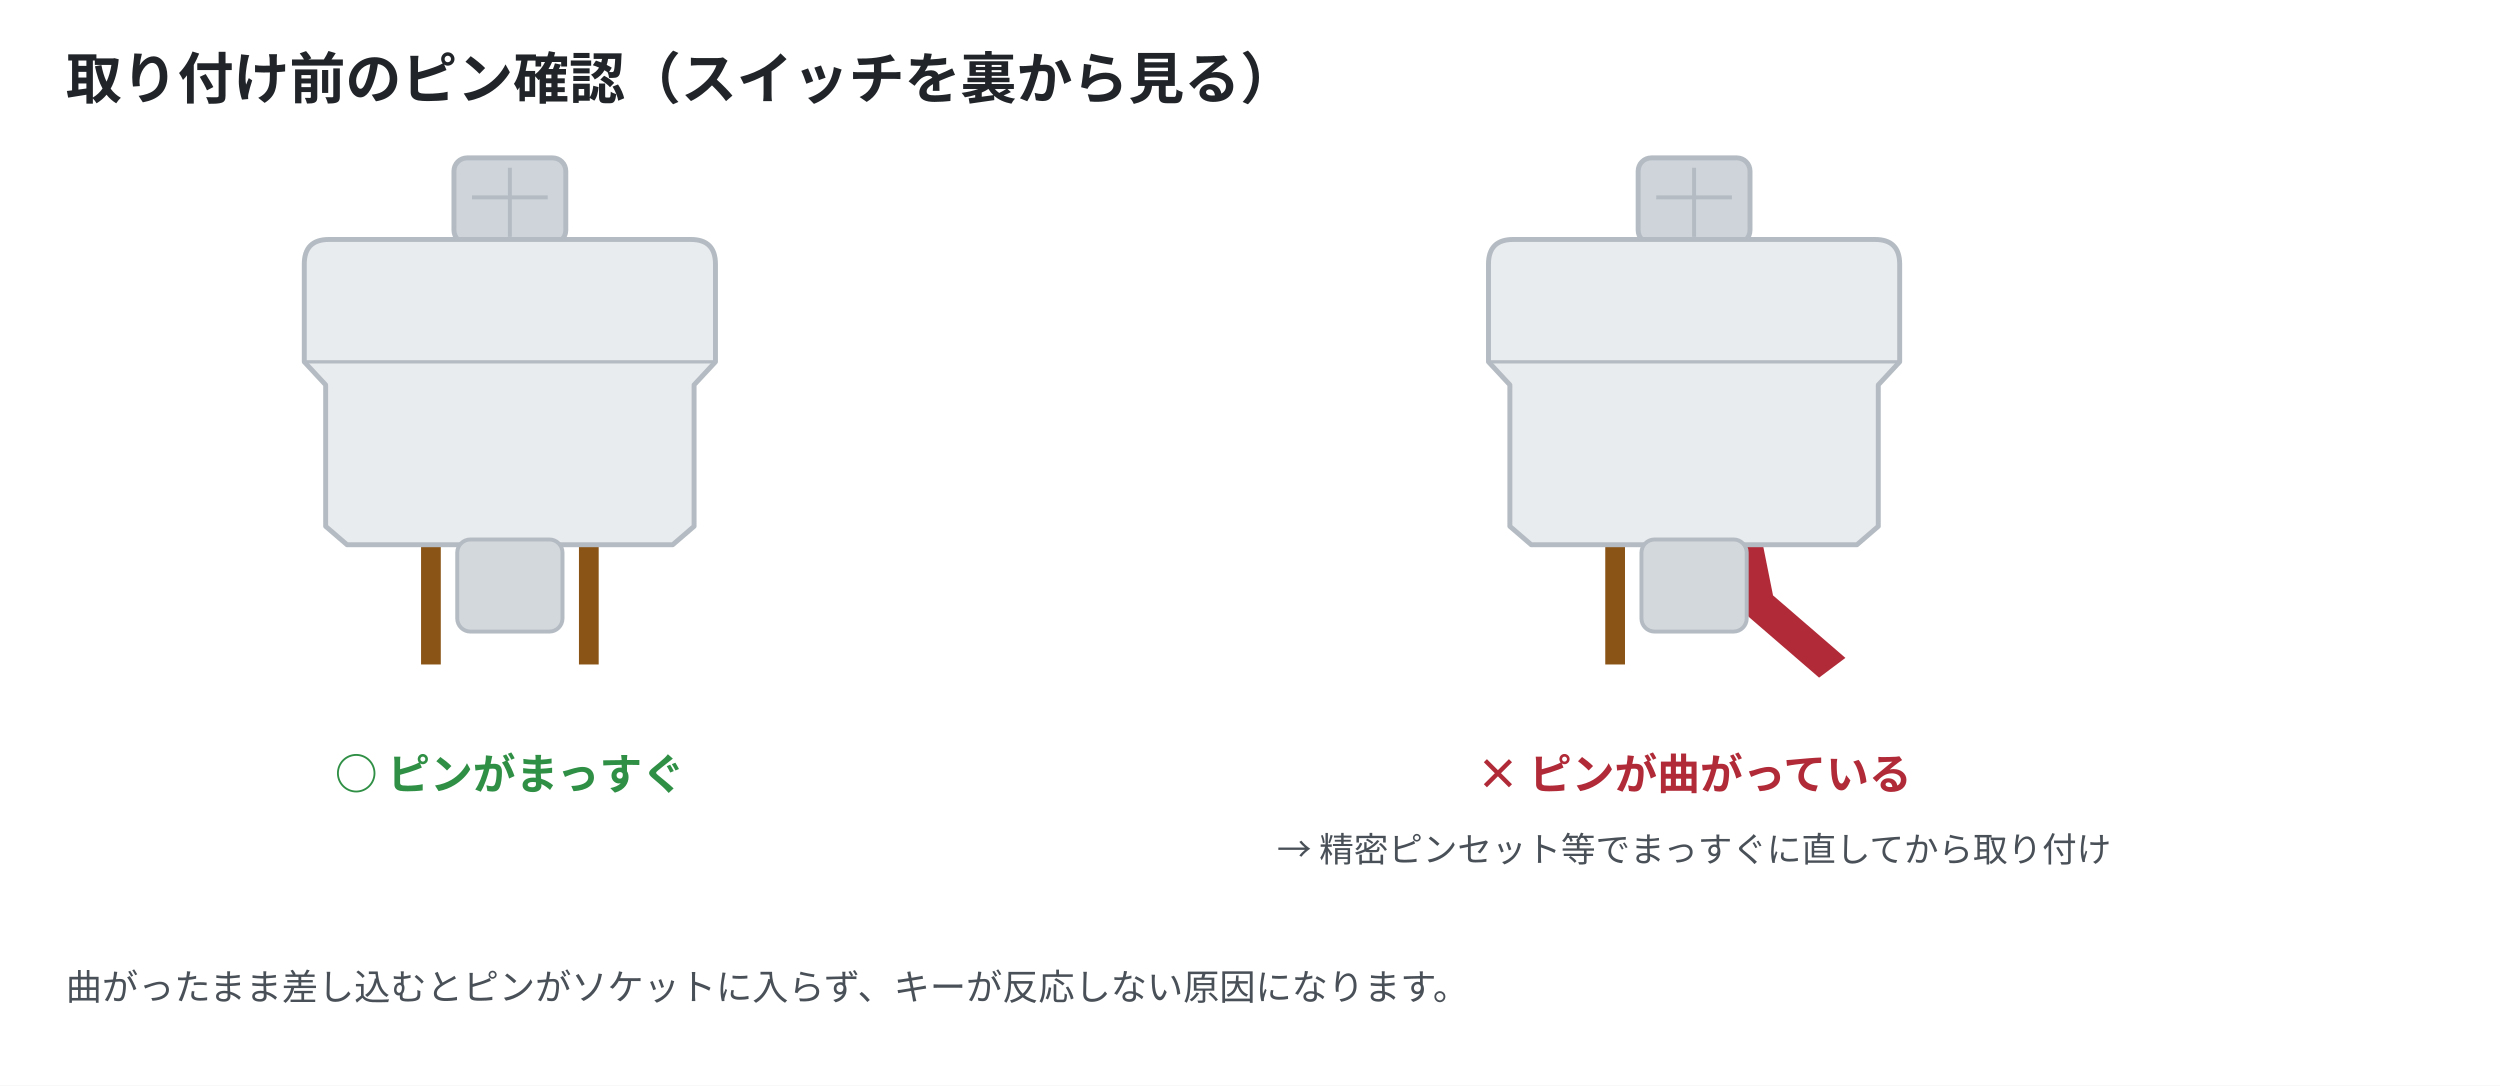
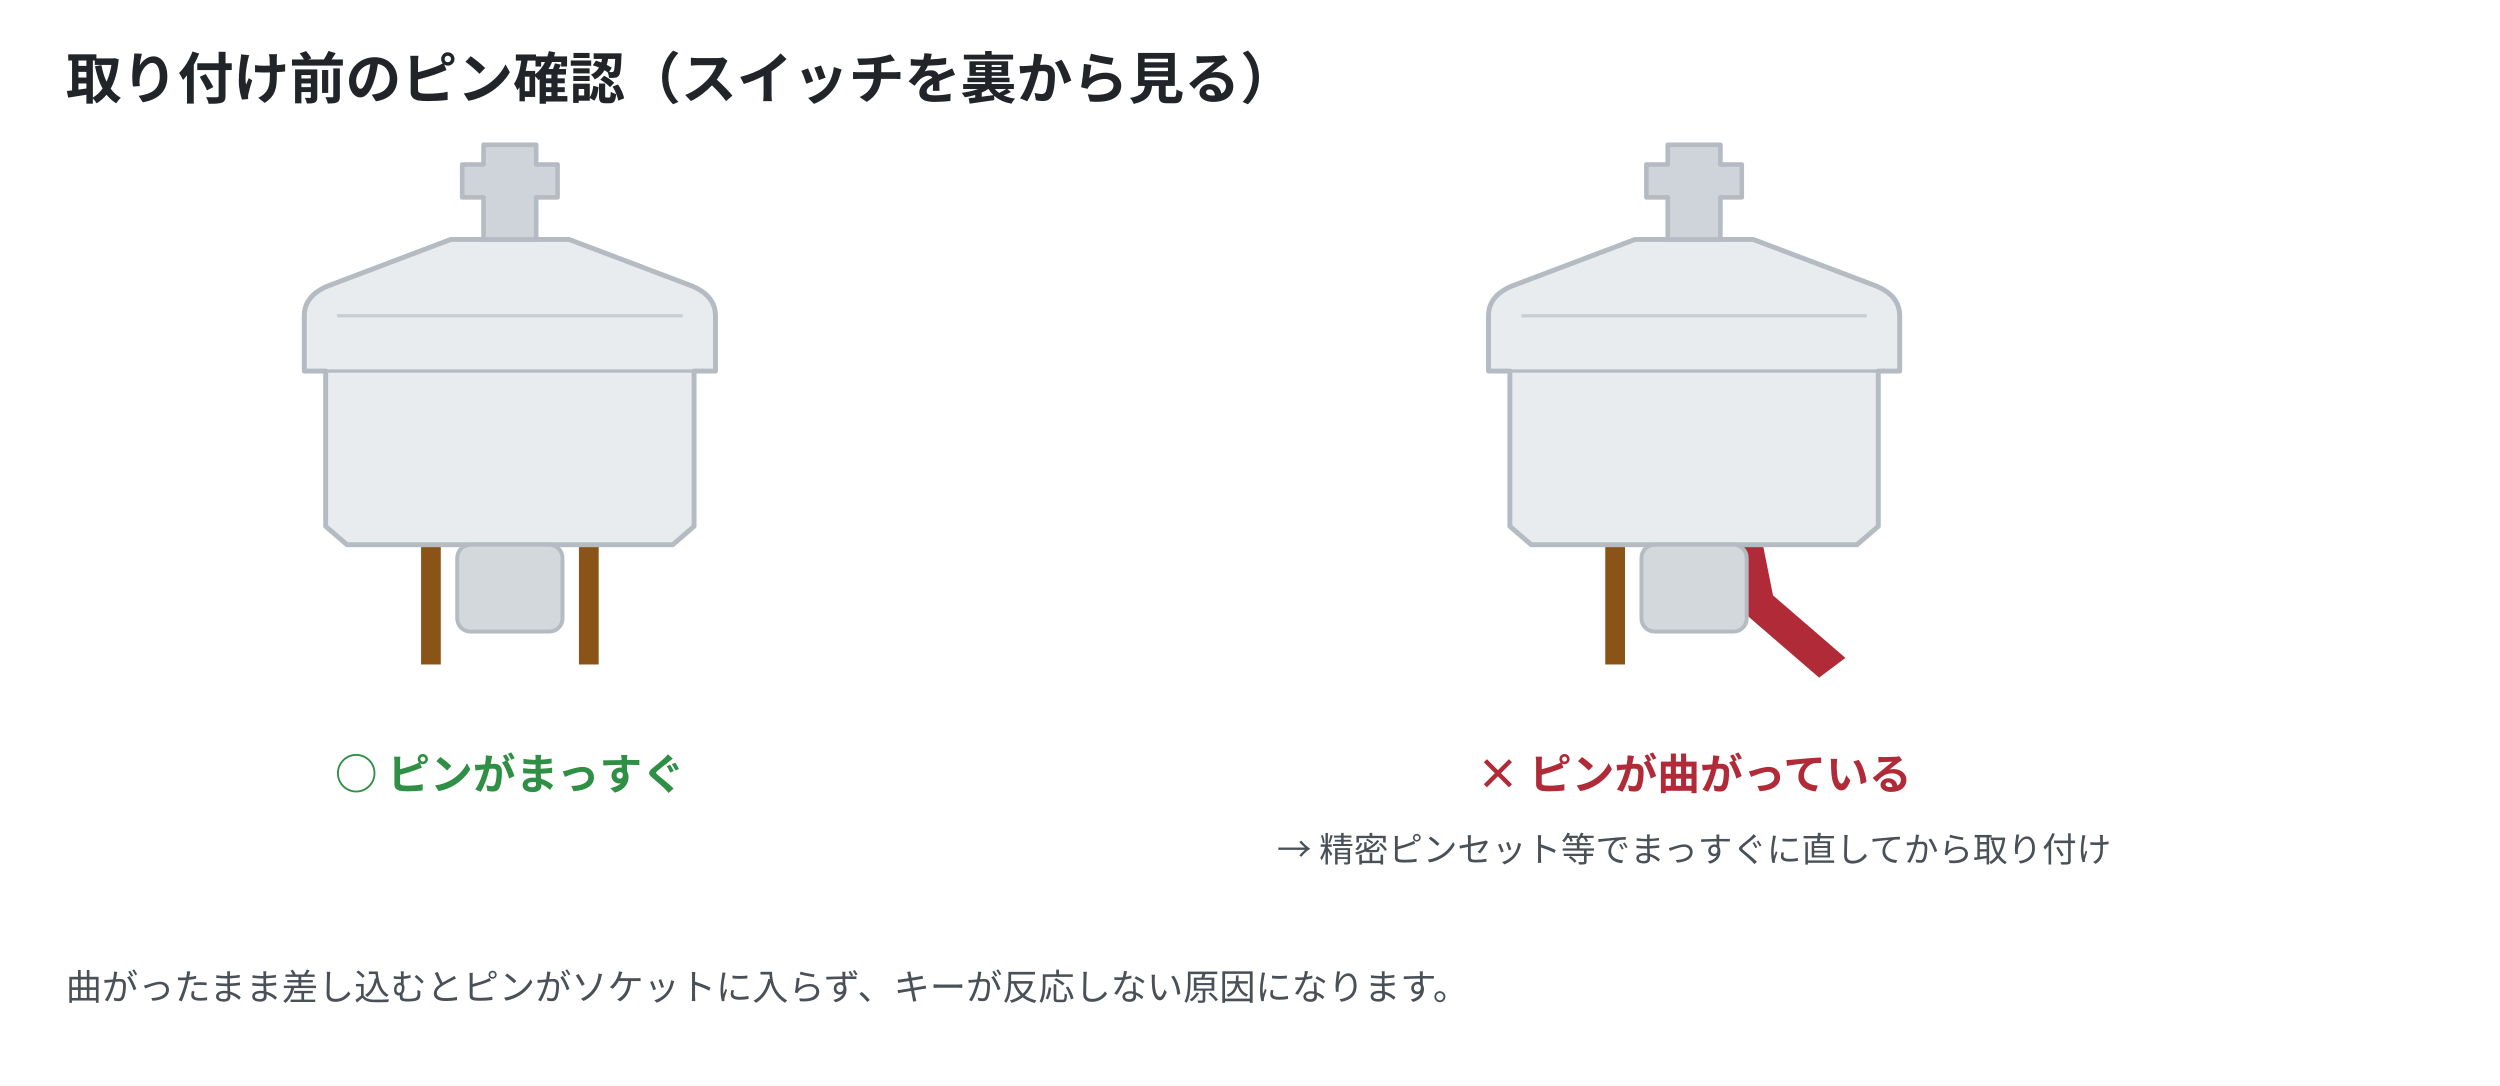
<svg xmlns="http://www.w3.org/2000/svg" width="760" height="330" viewBox="0 0 760 330" font-family="'Noto Sans CJK JP','Noto Sans JP','Hiragino Sans','Yu Gothic UI',sans-serif">
  <defs>
    <marker id="arr" markerWidth="7" markerHeight="7" refX="5" refY="3.5" orient="auto">
      <path d="M0,0 L7,3.5 L0,7 z" fill="#868e96" />
    </marker>
    <g id="mxsw">
-       <rect x="45.5" y="4" width="34" height="26" rx="4" fill="#ced4da" stroke="#b4bbc2" stroke-width="1.5" />
-       <line x1="62.5" y1="7" x2="62.5" y2="28" stroke="#b4bbc2" stroke-width="1.2" />
-       <line x1="51" y1="16" x2="74" y2="16" stroke="#b4bbc2" stroke-width="1.2" />
-       <path d="M 7.5 28.8 L 117.5 28.8 Q 125 28.8 125 36.3 L 125 66 L 118.5 73 L 118.5 116 L 112 121.6 L 13 121.6 L 6.5 116 L 6.5 73 L 0 66 L 0 36.3 Q 0 28.8 7.5 28.8 Z" fill="#e9ecef" stroke="#b4bbc2" stroke-width="1.5" stroke-linejoin="round" />
-       <line x1="0" y1="66" x2="125" y2="66" stroke="#b4bbc2" stroke-width="1" />
-       <rect x="46.5" y="120" width="32" height="28" rx="4" fill="#d3d8dc" stroke="#b4bbc2" stroke-width="1.2" />
+       <path d="M 44.5 28.8 L 80.5 28.8 L 118 43 Q 125 46 125 52 L 125 68.8 L 118.5 68.8 L 118.5 116 L 112 121.6 L 13 121.6 L 6.5 116 L 6.5 68.8 L 0 68.8 L 0 52 Q 0 46 7 43 L 44.5 28.8 Z" fill="#e9ecef" stroke="#b4bbc2" stroke-width="1.5" stroke-linejoin="round" />
+       <line x1="6.5" y1="68.8" x2="118.5" y2="68.8" stroke="#b4bbc2" stroke-width="1" />
+       <line x1="10" y1="52" x2="115" y2="52" stroke="#c7ced3" stroke-width="1" />
+       <path d="M54.5 0 L70.5 0 L70.5 6 L77 6 L77 16 L70.5 16 L70.5 28.8 L54.5 28.8 L54.5 16 L48 16 L48 6 L54.5 6 Z" fill="#ced4da" stroke="#b4bbc2" stroke-width="1.4" stroke-linejoin="round" />
+       <rect x="46.5" y="121.6" width="32" height="26.4" rx="4" fill="#d3d8dc" stroke="#b4bbc2" stroke-width="1.2" />
    </g>
  </defs>
  <rect width="760" height="330" fill="#ffffff" />
  <text x="20" y="30" font-size="17" fill="#212529" text-anchor="start" font-weight="700">取り付け前のピン確認（スイッチを裏から見る）</text>
  <rect x="128" y="166" width="6" height="36" fill="#8a5416" />
  <rect x="176" y="166" width="6" height="36" fill="#8a5416" />
  <use href="#mxsw" x="92.5" y="44" />
  <text x="155" y="240" font-size="13" fill="#2f8f45" text-anchor="middle" font-weight="700">○ ピンがまっすぐ</text>
  <rect x="488" y="166" width="6" height="36" fill="#8a5416" />
  <path d="M 536 166 l 3 15 l 22 19 l -8 6 l -22 -19 l -3 -21 z" fill="#b02a37" />
  <use href="#mxsw" x="452.5" y="44" />
  <text x="515" y="240" font-size="13" fill="#b02a37" text-anchor="middle" font-weight="700">× ピンが曲がっている</text>
  <text x="515" y="262" font-size="10.5" fill="#495057" text-anchor="middle">→ 精密ピンセット等でまっすぐに直してから取り付け</text>
  <text x="20" y="304" font-size="11" fill="#495057" text-anchor="start">曲がったまま差し込むとピンがソケットに入らず、キーが反応しない原因になります。</text>
</svg>
